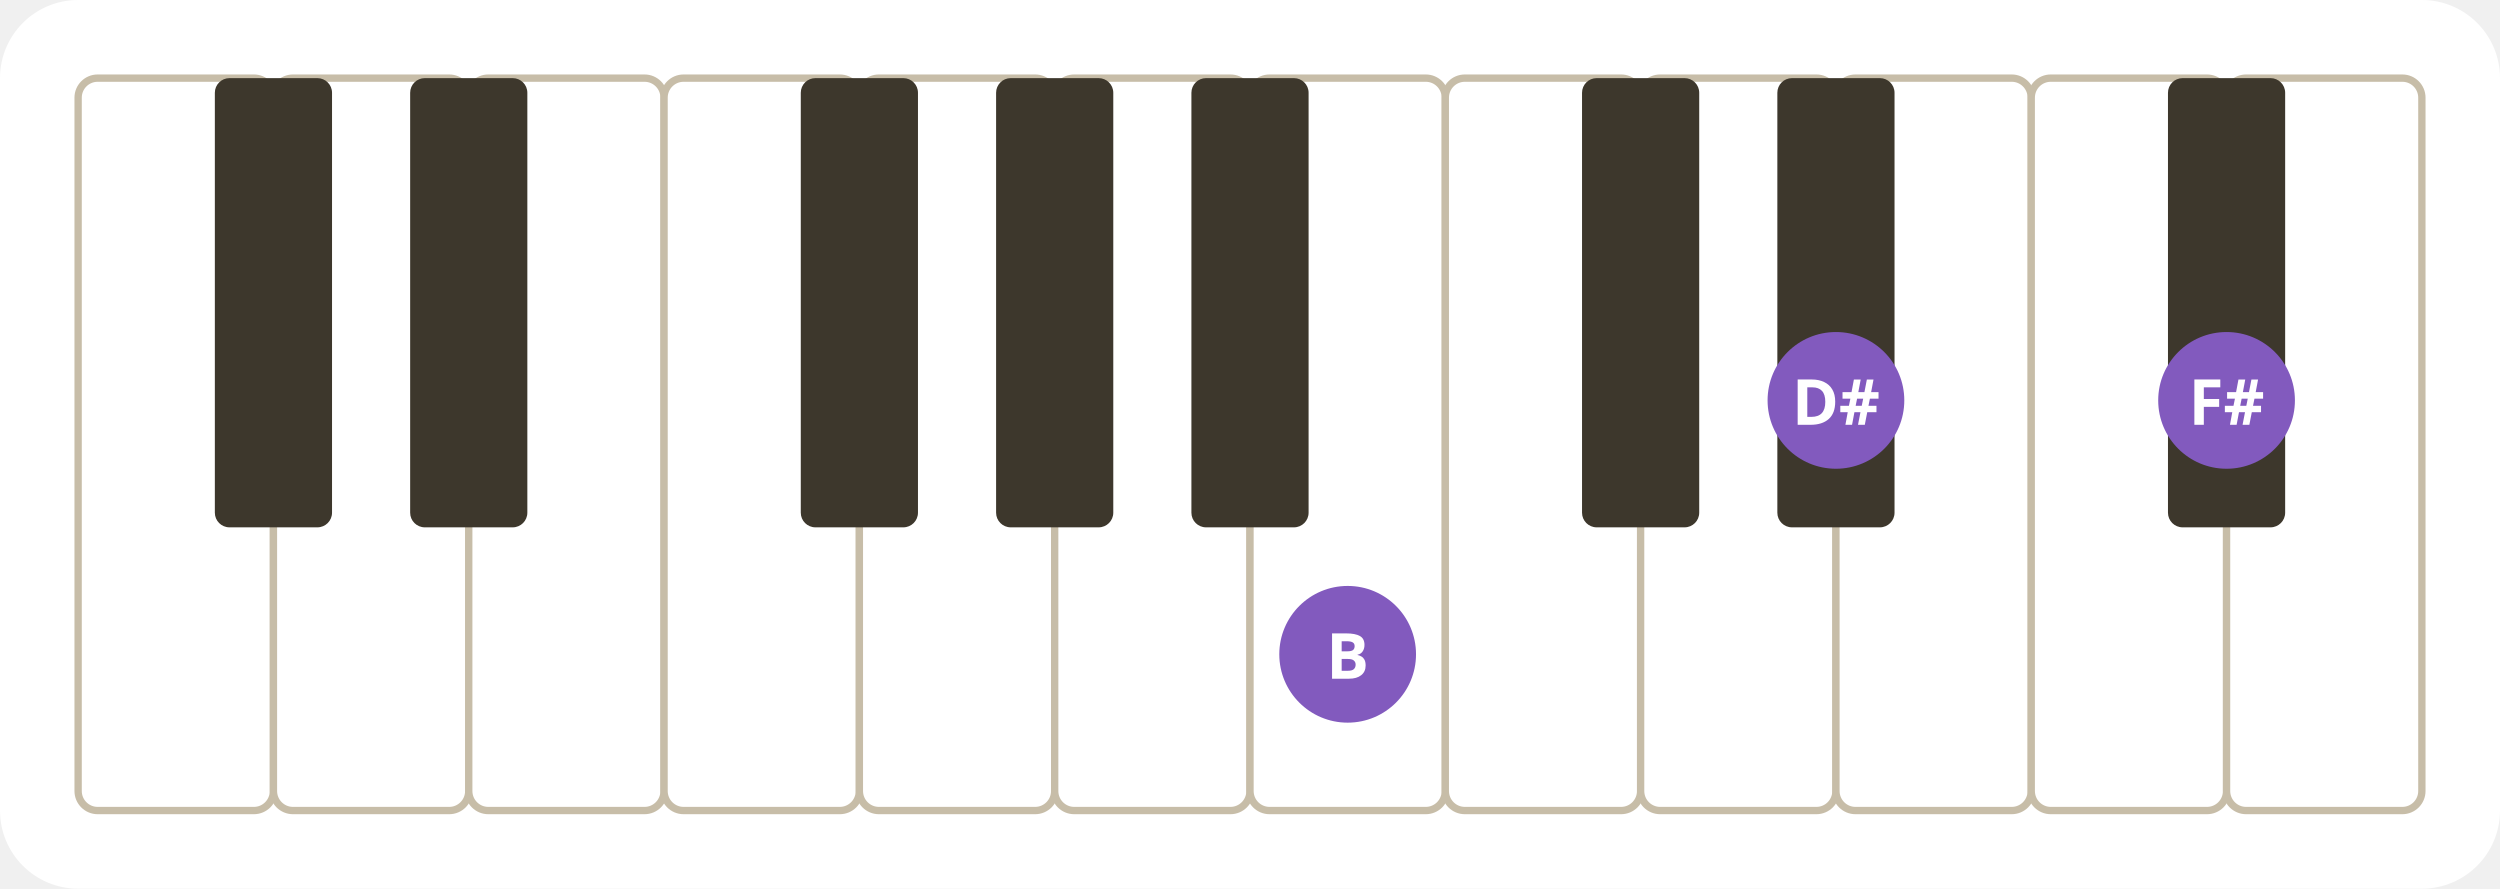
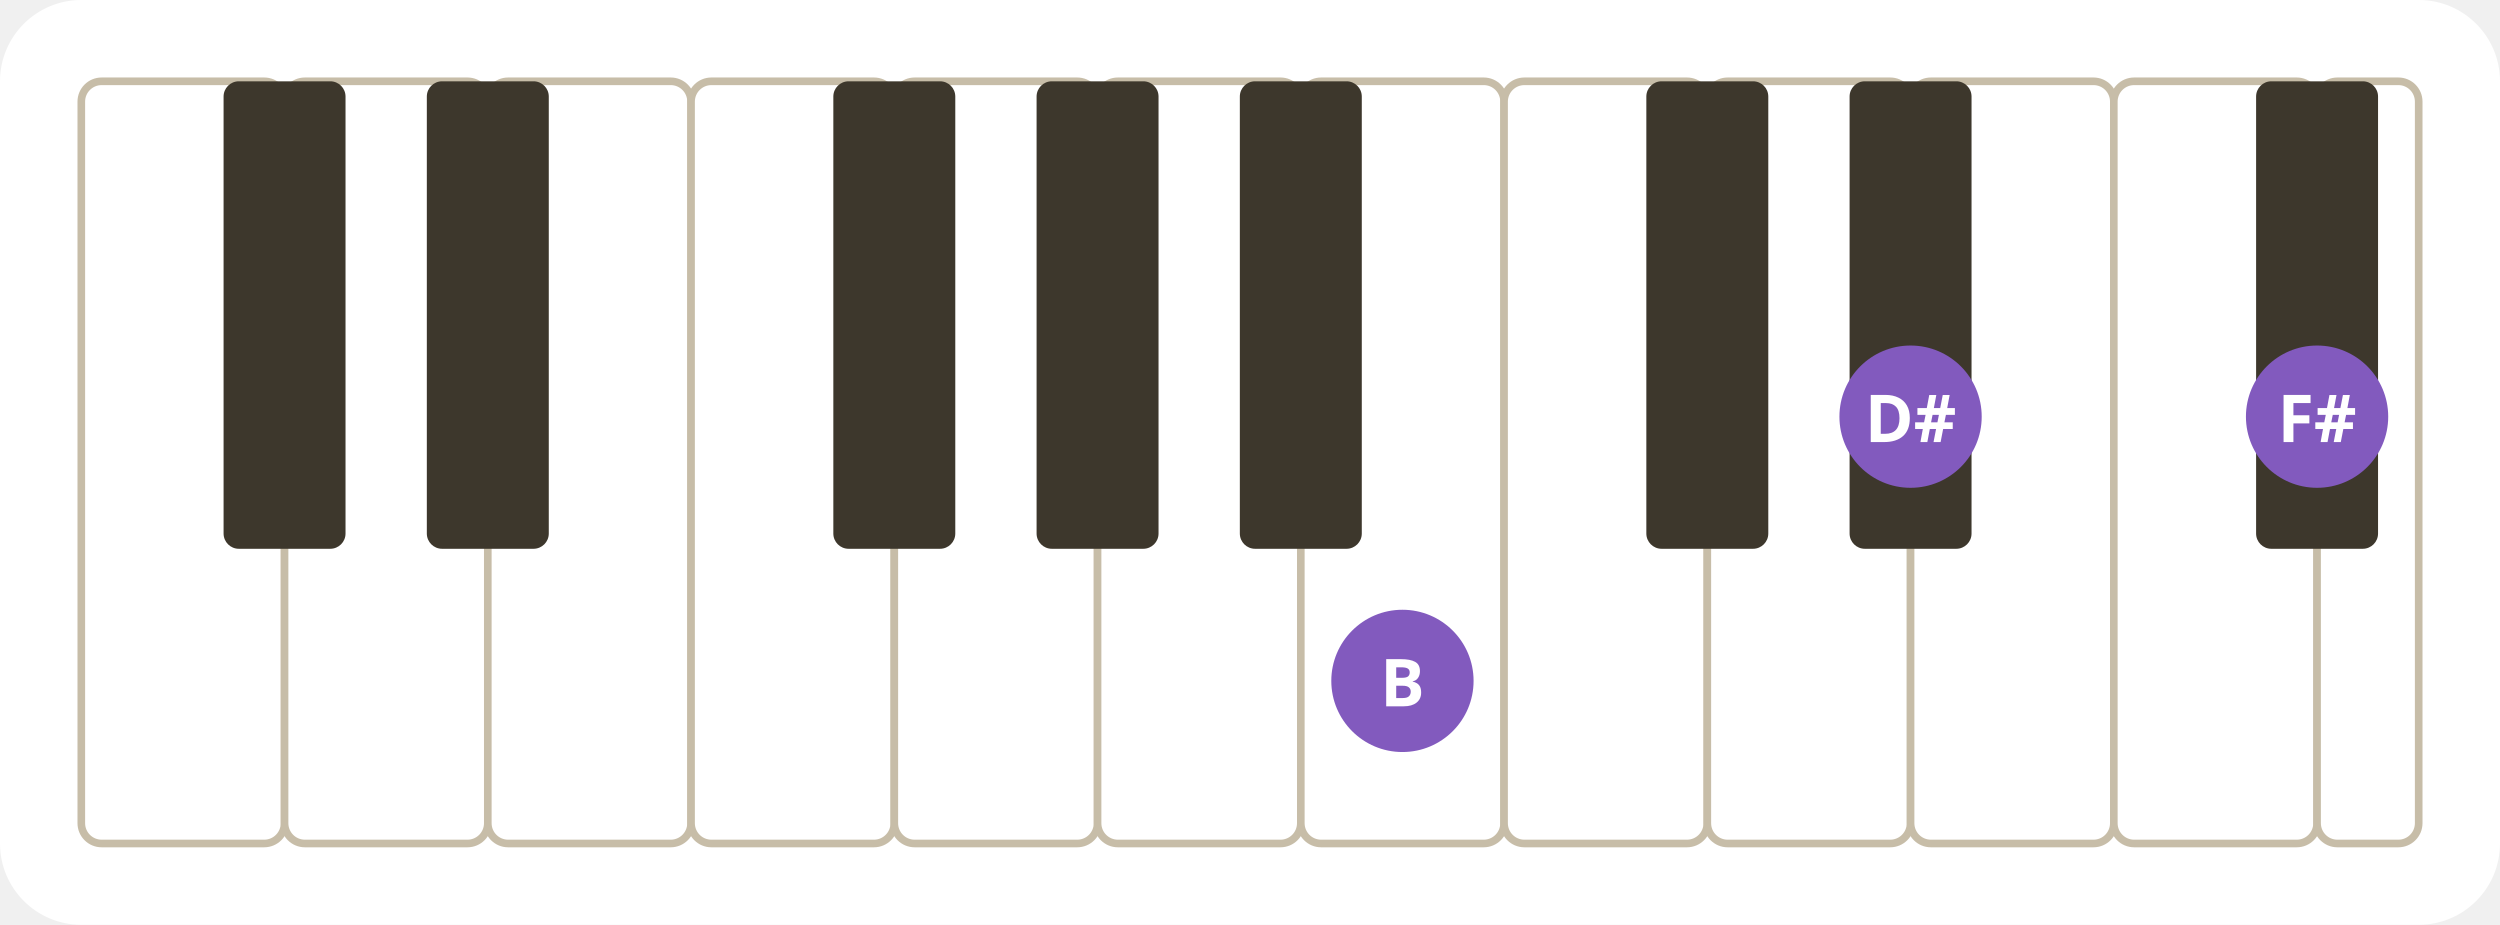
- <svg xmlns="http://www.w3.org/2000/svg" viewBox="0 0 512 182" width="512" height="182" role="img" aria-label="B major piano chord diagram">
-   <rect x="0" y="0" width="512" height="182" rx="16" fill="#ffffff" />
+ <svg xmlns="http://www.w3.org/2000/svg" viewBox="0 0 492 182" width="492" height="182" role="img" aria-label="B major piano chord diagram">
+   <rect x="0" y="0" width="492" height="182" rx="16" fill="#ffffff" />
  <rect x="16" y="16" width="40" height="150" fill="#ffffff" stroke="#c7bda8" stroke-width="1.5" rx="4" />
  <rect x="56" y="16" width="40" height="150" fill="#ffffff" stroke="#c7bda8" stroke-width="1.5" rx="4" />
  <rect x="96" y="16" width="40" height="150" fill="#ffffff" stroke="#c7bda8" stroke-width="1.5" rx="4" />
  <rect x="136" y="16" width="40" height="150" fill="#ffffff" stroke="#c7bda8" stroke-width="1.5" rx="4" />
  <rect x="176" y="16" width="40" height="150" fill="#ffffff" stroke="#c7bda8" stroke-width="1.5" rx="4" />
  <rect x="216" y="16" width="40" height="150" fill="#ffffff" stroke="#c7bda8" stroke-width="1.5" rx="4" />
  <rect x="256" y="16" width="40" height="150" fill="#ffffff" stroke="#c7bda8" stroke-width="1.5" rx="4" />
  <rect x="296" y="16" width="40" height="150" fill="#ffffff" stroke="#c7bda8" stroke-width="1.5" rx="4" />
  <rect x="336" y="16" width="40" height="150" fill="#ffffff" stroke="#c7bda8" stroke-width="1.5" rx="4" />
  <rect x="376" y="16" width="40" height="150" fill="#ffffff" stroke="#c7bda8" stroke-width="1.5" rx="4" />
  <rect x="416" y="16" width="40" height="150" fill="#ffffff" stroke="#c7bda8" stroke-width="1.5" rx="4" />
-   <rect x="456" y="16" width="40" height="150" fill="#ffffff" stroke="#c7bda8" stroke-width="1.5" rx="4" />
+   <rect x="456" y="16" width="20" height="150" fill="#ffffff" stroke="#c7bda8" stroke-width="1.5" rx="4" />
  <rect x="44" y="16" width="24" height="92" rx="3" fill="#3d372c" />
  <rect x="84" y="16" width="24" height="92" rx="3" fill="#3d372c" />
  <rect x="164" y="16" width="24" height="92" rx="3" fill="#3d372c" />
  <rect x="204" y="16" width="24" height="92" rx="3" fill="#3d372c" />
  <rect x="244" y="16" width="24" height="92" rx="3" fill="#3d372c" />
  <rect x="324" y="16" width="24" height="92" rx="3" fill="#3d372c" />
  <rect x="364" y="16" width="24" height="92" rx="3" fill="#3d372c" />
  <rect x="444" y="16" width="24" height="92" rx="3" fill="#3d372c" />
  <circle cx="276" cy="134" r="14" fill="#825abe" />
  <text x="276" y="139" text-anchor="middle" font-family="system-ui, sans-serif" font-size="13" font-weight="600" fill="#ffffff">B</text>
  <circle cx="376" cy="82" r="14" fill="#825abe" />
  <text x="376" y="87" text-anchor="middle" font-family="system-ui, sans-serif" font-size="13" font-weight="600" fill="#ffffff">D#</text>
  <circle cx="456" cy="82" r="14" fill="#825abe" />
  <text x="456" y="87" text-anchor="middle" font-family="system-ui, sans-serif" font-size="13" font-weight="600" fill="#ffffff">F#</text>
</svg>
